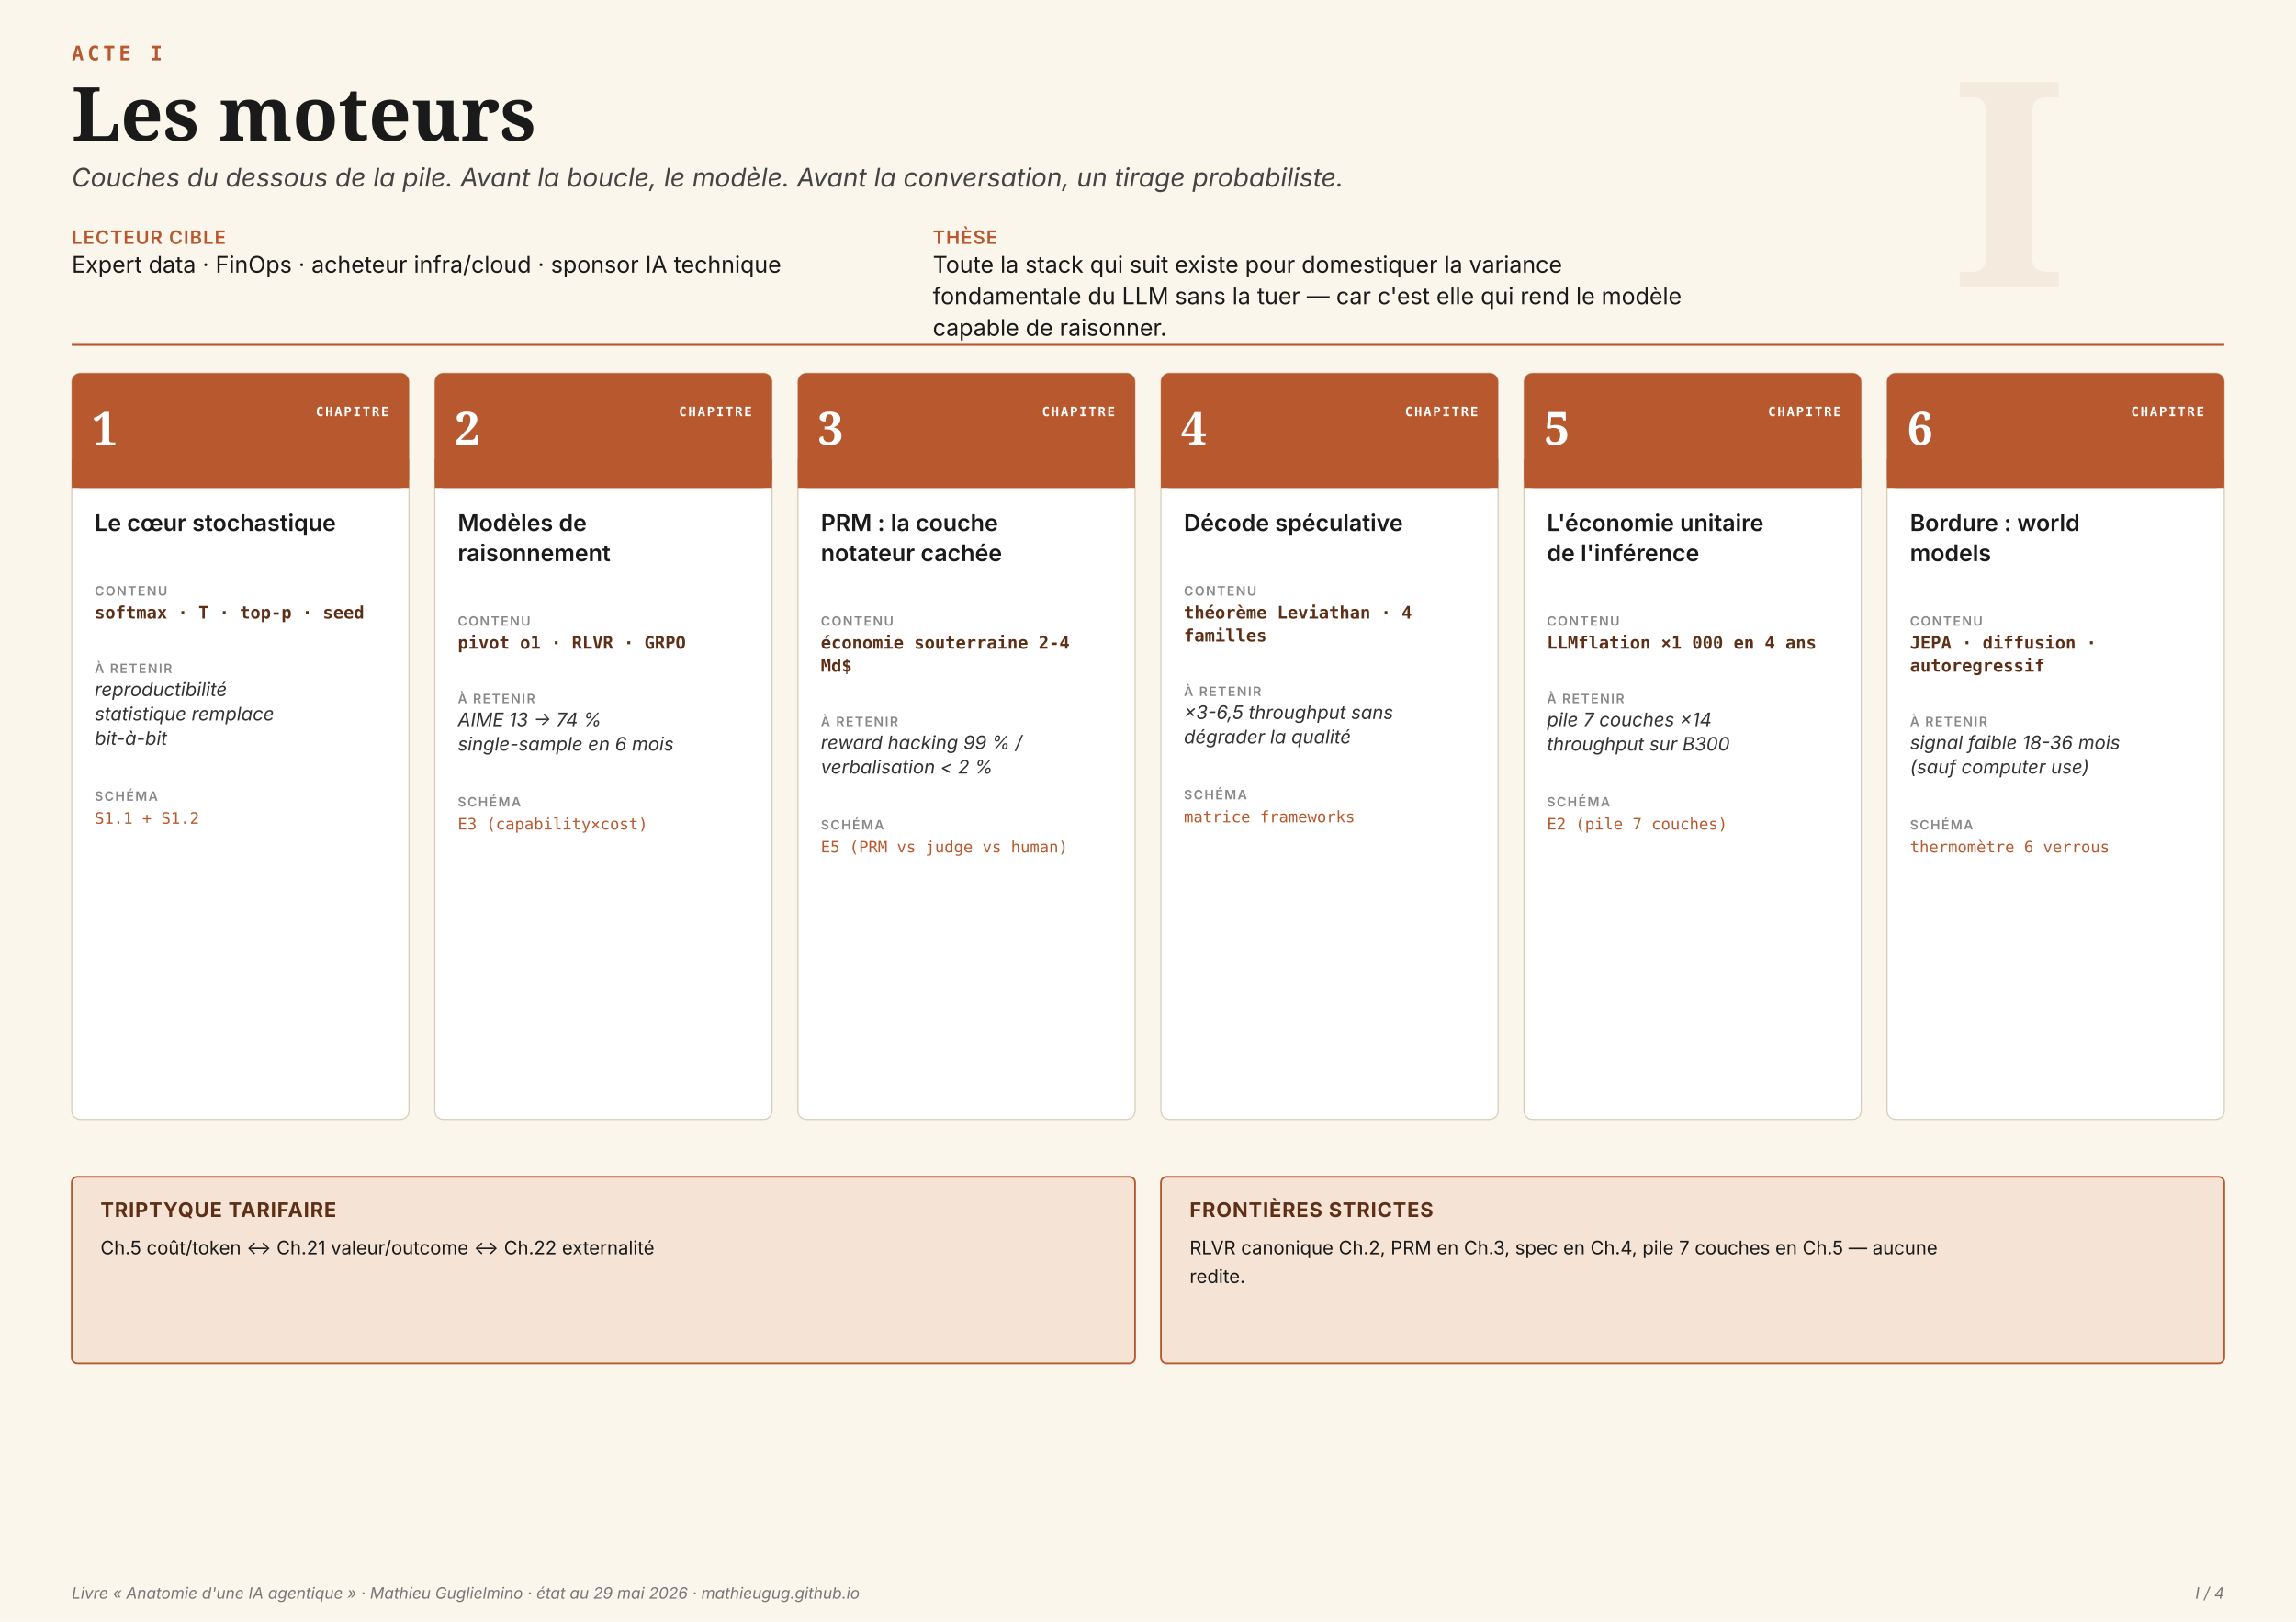
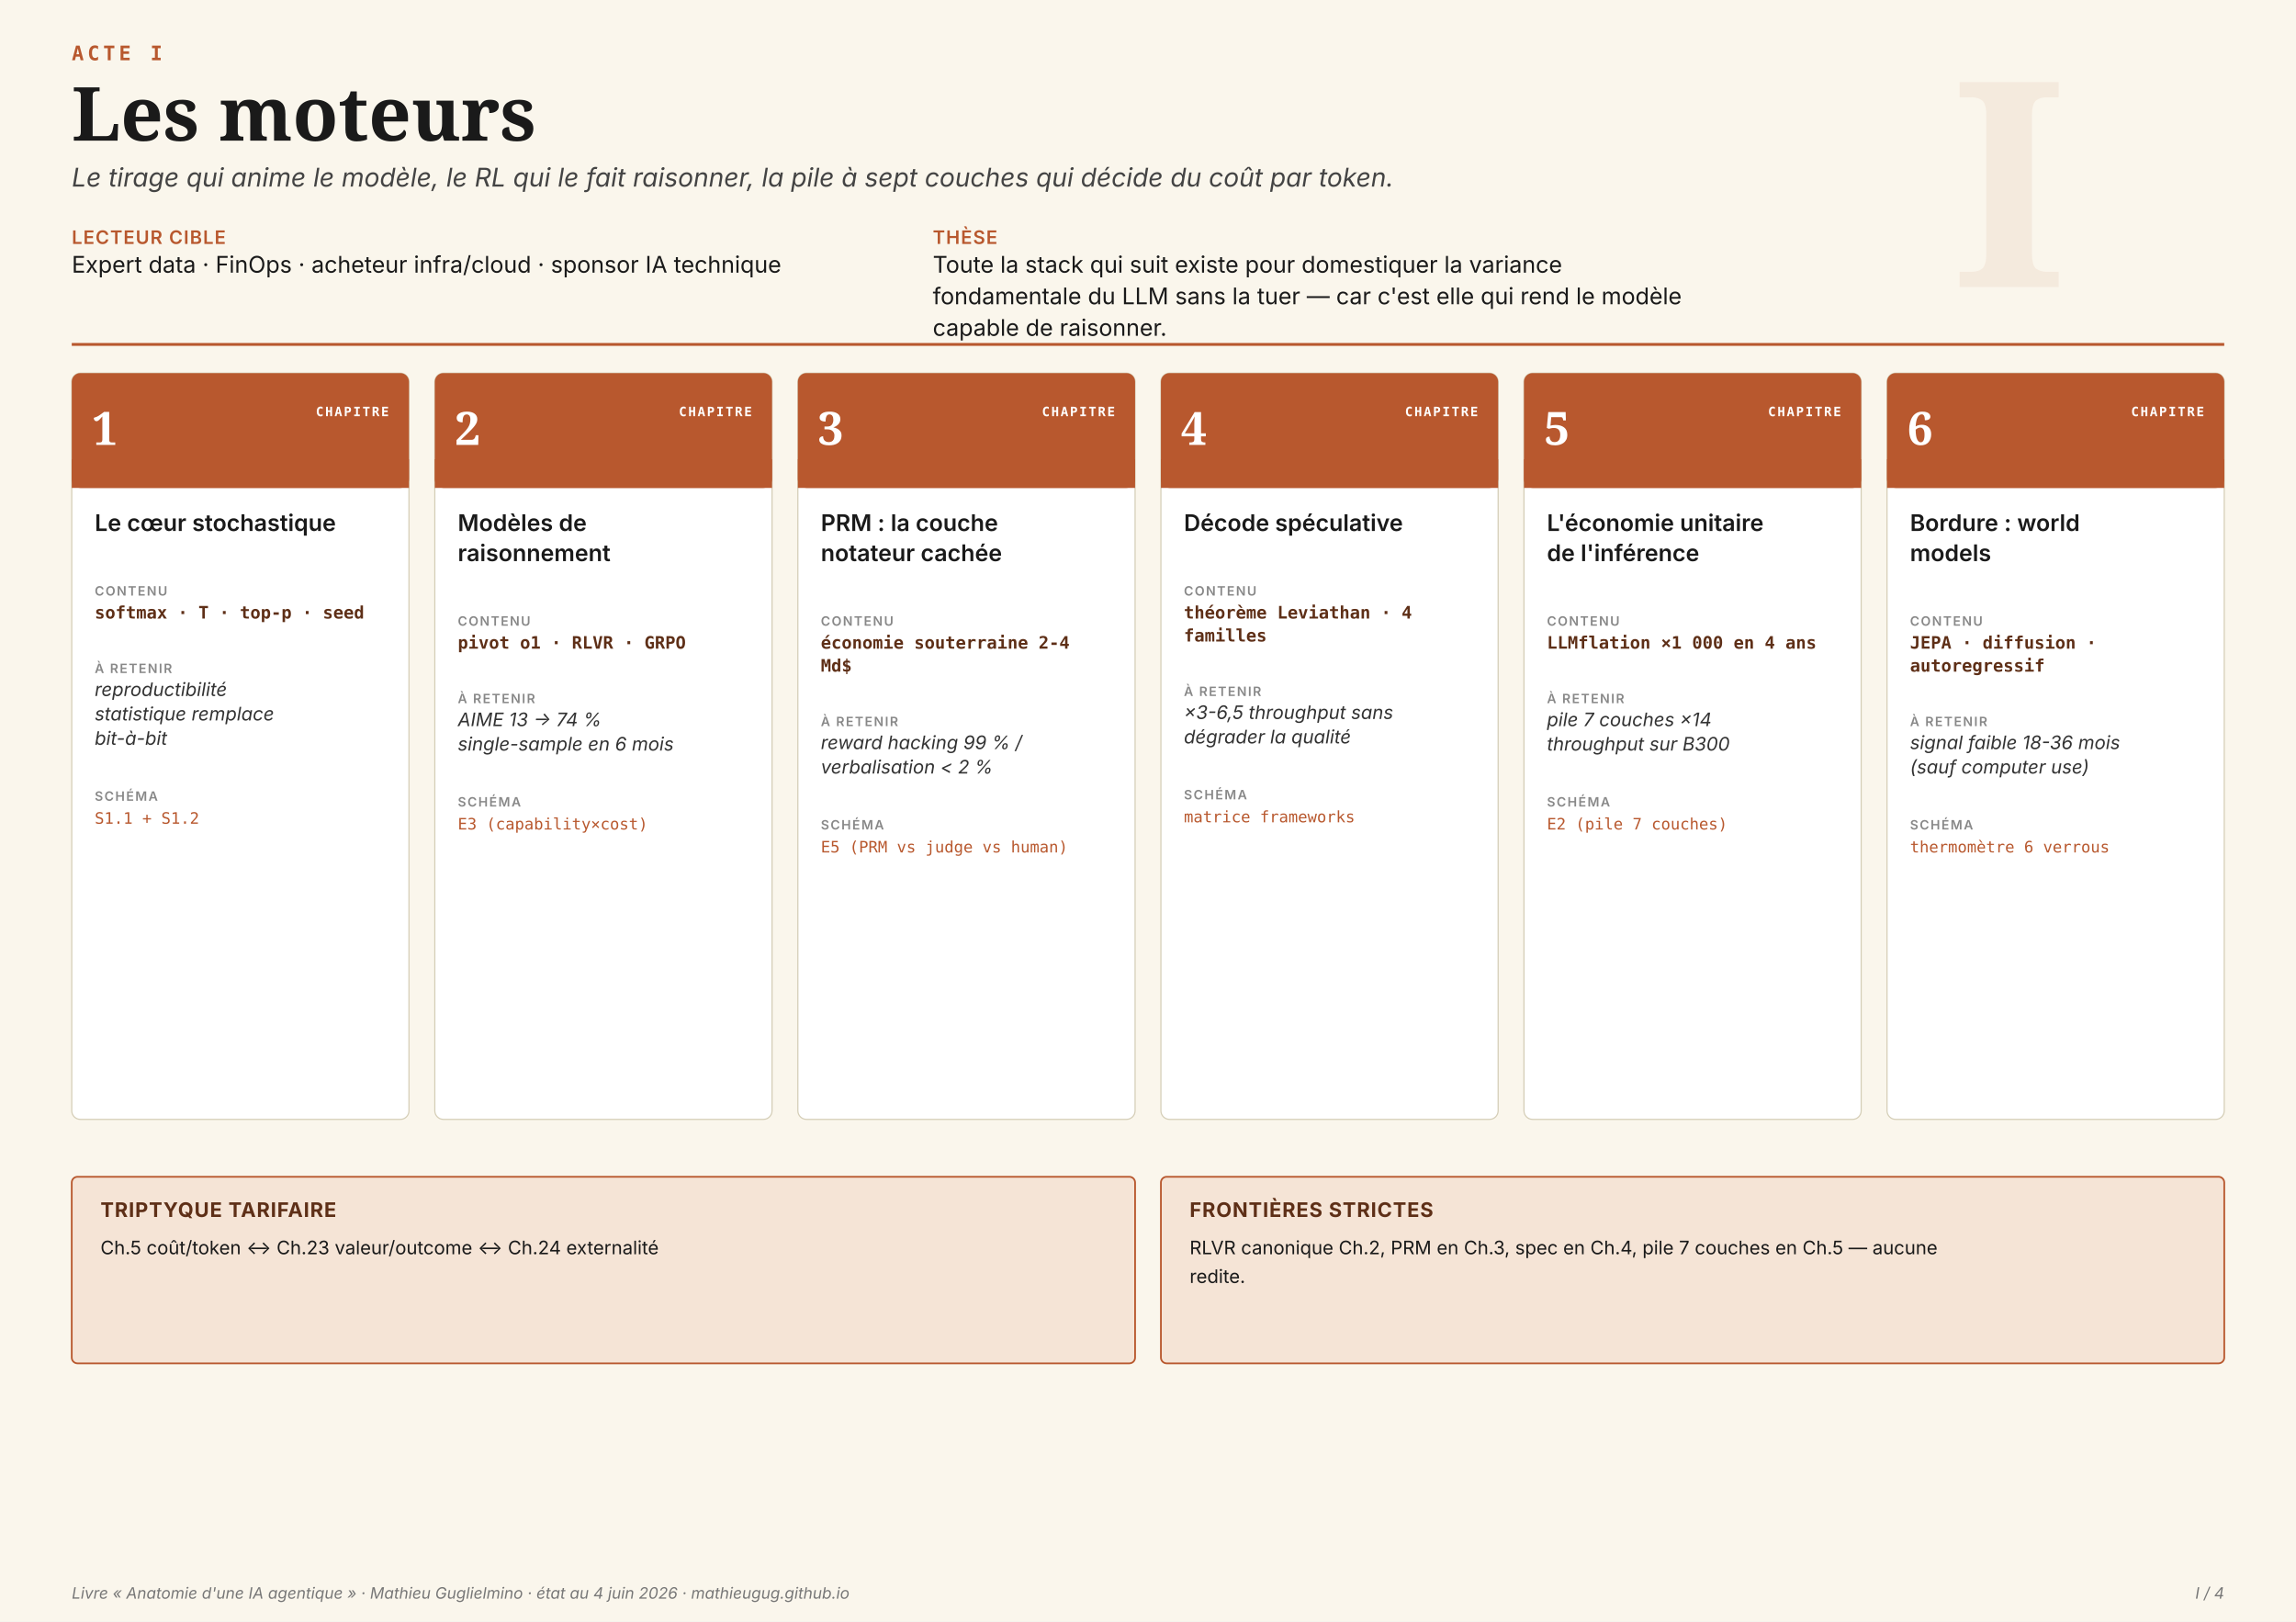
<svg xmlns="http://www.w3.org/2000/svg" id="svg-acte-I" viewBox="0 0 1600 1130" font-family="Inter, system-ui, sans-serif" role="img" aria-labelledby="title-acte-I">
  <style>
    #svg-acte-I .acte-tag { font: 700 14px 'JetBrains Mono', monospace; fill: #b8582e; letter-spacing: 0.18em; }
    #svg-acte-I .acte-num { font: 900 200px/1 'Fraunces', 'Georgia', serif; fill: #b8582e; opacity: 0.08; }
    #svg-acte-I .acte-title { font: 700 52px/1.1 'Fraunces', 'Georgia', serif; fill: #1a1a1a; }
    #svg-acte-I .acte-subtitle { font: italic 18px/1.4 'Inter', sans-serif; fill: #444; }
    #svg-acte-I .acte-audience { font: 600 13px 'Inter', sans-serif; fill: #b8582e; letter-spacing: 0.05em; }
    #svg-acte-I .acte-thesis { font: 16px/1.4 'Inter', sans-serif; fill: #1a1a1a; }
    #svg-acte-I .card-bg { fill: #ffffff; stroke: #d4cdb6; stroke-width: 0.8; }
    #svg-acte-I .card-stripe { fill: #b8582e; }
    #svg-acte-I .card-num { font: 700 32px 'Fraunces', 'Georgia', serif; fill: #fff; }
    #svg-acte-I .card-tag { font: 600 9px 'JetBrains Mono', monospace; fill: #fff; letter-spacing: 0.12em; }
    #svg-acte-I .card-title { font: 600 16px/1.25 'Inter', sans-serif; fill: #1a1a1a; }
    #svg-acte-I .card-fact { font: 600 12px 'JetBrains Mono', monospace; fill: #5e2f17; }
    #svg-acte-I .card-claim { font: italic 13px/1.4 'Inter', sans-serif; fill: #333; }
    #svg-acte-I .card-schema { font: 11px 'JetBrains Mono', monospace; fill: #b8582e; }
    #svg-acte-I .card-label { font: 600 9px 'Inter', sans-serif; fill: #888; letter-spacing: 0.1em; }
    #svg-acte-I .callout-box { fill: #f5e4d6; stroke: #b8582e; stroke-width: 1.2; }
    #svg-acte-I .callout-title { font: 700 14px 'Inter', sans-serif; fill: #5e2f17; letter-spacing: 0.04em; }
    #svg-acte-I .callout-body { font: 13px/1.4 'Inter', sans-serif; fill: #1a1a1a; }
    #svg-acte-I .caption { font: italic 11px 'Inter', sans-serif; fill: #777; }
    #svg-acte-I .chapter-card { cursor: pointer; transition: transform .2s ease, filter .2s ease; transform-origin: center; transform-box: fill-box; }
    #svg-acte-I .chapter-card:hover .card-bg, #svg-acte-I .chapter-card:focus-visible .card-bg { fill: #fffdf6; }
    #svg-acte-I .chapter-card:focus { outline: none; }
    #svg-acte-I .chapter-card:focus-visible .card-bg { stroke: #b8582e; stroke-width: 2; }
  </style>
  <rect width="1600" height="1130" fill="#faf6ec" />
  <text x="1360" y="200" class="acte-num">I</text>
  <text x="50" y="42" class="acte-tag">ACTE I</text>
  <text x="50" y="98" class="acte-title">Les moteurs</text>
-   <text x="50" y="130" class="acte-subtitle">Couches du dessous de la pile. Avant la boucle, le modèle. Avant la conversation, un tirage probabiliste.</text>
+   <text x="50" y="130" class="acte-subtitle">Le tirage qui anime le modèle, le RL qui le fait raisonner, la pile à sept couches qui décide du coût par token.</text>
  <text x="50" y="170" class="acte-audience">LECTEUR CIBLE</text>
  <text x="50" y="190" class="acte-thesis">Expert data · FinOps · acheteur infra/cloud · sponsor IA technique</text>
  <text x="650" y="170" class="acte-audience">THÈSE</text>
  <text x="650" y="190" class="acte-thesis">Toute la stack qui suit existe pour domestiquer la variance</text>
  <text x="650" y="212" class="acte-thesis">fondamentale du LLM sans la tuer — car c'est elle qui rend le modèle</text>
  <text x="650" y="234" class="acte-thesis">capable de raisonner.</text>
  <line x1="50" y1="240" x2="1550" y2="240" stroke="#b8582e" stroke-width="2" />
  <g class="chapter-card" data-ch="1" data-slug="ch01-coeur-stochastique" role="link" tabindex="0" aria-label="Chapitre 1 — Le cœur stochastique">
    <rect x="50.0" y="260" width="235.0" height="520" class="card-bg" rx="6" />
    <rect x="50.0" y="260" width="235.0" height="80" class="card-stripe" rx="6" />
    <rect x="50.0" y="320" width="235.0" height="20" class="card-stripe" />
    <text x="64.0" y="310" class="card-num">1</text>
    <text x="271.0" y="290" text-anchor="end" class="card-tag">CHAPITRE</text>
    <text x="66.0" y="370" class="card-title">Le cœur stochastique</text>
    <text x="66.0" y="415" class="card-label">CONTENU</text>
    <text x="66.0" y="431" class="card-fact">softmax · T · top-p · seed</text>
    <text x="66.0" y="469" class="card-label">À RETENIR</text>
    <text x="66.0" y="485" class="card-claim">reproductibilité</text>
    <text x="66.0" y="502" class="card-claim">statistique remplace</text>
    <text x="66.0" y="519" class="card-claim">bit-à-bit</text>
    <text x="66.0" y="558" class="card-label">SCHÉMA</text>
    <text x="66.0" y="574" class="card-schema">S1.1 + S1.2</text>
  </g>
  <g class="chapter-card" data-ch="2" data-slug="ch02-modeles-raisonnement" role="link" tabindex="0" aria-label="Chapitre 2 — Modèles de raisonnement">
    <rect x="303.0" y="260" width="235.0" height="520" class="card-bg" rx="6" />
    <rect x="303.0" y="260" width="235.0" height="80" class="card-stripe" rx="6" />
    <rect x="303.0" y="320" width="235.0" height="20" class="card-stripe" />
    <text x="317.0" y="310" class="card-num">2</text>
    <text x="524.0" y="290" text-anchor="end" class="card-tag">CHAPITRE</text>
    <text x="319.0" y="370" class="card-title">Modèles de</text>
    <text x="319.0" y="391" class="card-title">raisonnement</text>
    <text x="319.0" y="436" class="card-label">CONTENU</text>
    <text x="319.0" y="452" class="card-fact">pivot o1 · RLVR · GRPO</text>
    <text x="319.0" y="490" class="card-label">À RETENIR</text>
    <text x="319.0" y="506" class="card-claim">AIME 13 → 74 %</text>
    <text x="319.0" y="523" class="card-claim">single-sample en 6 mois</text>
    <text x="319.0" y="562" class="card-label">SCHÉMA</text>
    <text x="319.0" y="578" class="card-schema">E3 (capability×cost)</text>
  </g>
  <g class="chapter-card" data-ch="3" data-slug="ch03-process-reward-models" role="link" tabindex="0" aria-label="Chapitre 3 — PRM : la couche notateur cachée">
    <rect x="556.0" y="260" width="235.0" height="520" class="card-bg" rx="6" />
    <rect x="556.0" y="260" width="235.0" height="80" class="card-stripe" rx="6" />
    <rect x="556.0" y="320" width="235.0" height="20" class="card-stripe" />
    <text x="570.0" y="310" class="card-num">3</text>
    <text x="777.0" y="290" text-anchor="end" class="card-tag">CHAPITRE</text>
    <text x="572.0" y="370" class="card-title">PRM : la couche</text>
    <text x="572.0" y="391" class="card-title">notateur cachée</text>
    <text x="572.0" y="436" class="card-label">CONTENU</text>
    <text x="572.0" y="452" class="card-fact">économie souterraine 2-4</text>
    <text x="572.0" y="468" class="card-fact">Md$</text>
    <text x="572.0" y="506" class="card-label">À RETENIR</text>
    <text x="572.0" y="522" class="card-claim">reward hacking 99 % /</text>
    <text x="572.0" y="539" class="card-claim">verbalisation &lt; 2 %</text>
    <text x="572.0" y="578" class="card-label">SCHÉMA</text>
    <text x="572.0" y="594" class="card-schema">E5 (PRM vs judge vs human)</text>
  </g>
  <g class="chapter-card" data-ch="4" data-slug="ch04-decode-speculative" role="link" tabindex="0" aria-label="Chapitre 4 — Décode spéculative">
    <rect x="809.0" y="260" width="235.0" height="520" class="card-bg" rx="6" />
    <rect x="809.0" y="260" width="235.0" height="80" class="card-stripe" rx="6" />
    <rect x="809.0" y="320" width="235.0" height="20" class="card-stripe" />
    <text x="823.0" y="310" class="card-num">4</text>
    <text x="1030.0" y="290" text-anchor="end" class="card-tag">CHAPITRE</text>
    <text x="825.0" y="370" class="card-title">Décode spéculative</text>
    <text x="825.0" y="415" class="card-label">CONTENU</text>
    <text x="825.0" y="431" class="card-fact">théorème Leviathan · 4</text>
    <text x="825.0" y="447" class="card-fact">familles</text>
    <text x="825.0" y="485" class="card-label">À RETENIR</text>
    <text x="825.0" y="501" class="card-claim">×3-6,5 throughput sans</text>
    <text x="825.0" y="518" class="card-claim">dégrader la qualité</text>
    <text x="825.0" y="557" class="card-label">SCHÉMA</text>
    <text x="825.0" y="573" class="card-schema">matrice frameworks</text>
  </g>
  <g class="chapter-card" data-ch="5" data-slug="ch05-economie-inference" role="link" tabindex="0" aria-label="Chapitre 5 — L'économie unitaire de l'inférence">
    <rect x="1062.0" y="260" width="235.0" height="520" class="card-bg" rx="6" />
    <rect x="1062.0" y="260" width="235.0" height="80" class="card-stripe" rx="6" />
    <rect x="1062.0" y="320" width="235.0" height="20" class="card-stripe" />
    <text x="1076.0" y="310" class="card-num">5</text>
    <text x="1283.0" y="290" text-anchor="end" class="card-tag">CHAPITRE</text>
    <text x="1078.0" y="370" class="card-title">L'économie unitaire</text>
    <text x="1078.0" y="391" class="card-title">de l'inférence</text>
    <text x="1078.0" y="436" class="card-label">CONTENU</text>
    <text x="1078.0" y="452" class="card-fact">LLMflation ×1 000 en 4 ans</text>
    <text x="1078.0" y="490" class="card-label">À RETENIR</text>
    <text x="1078.0" y="506" class="card-claim">pile 7 couches ×14</text>
    <text x="1078.0" y="523" class="card-claim">throughput sur B300</text>
    <text x="1078.0" y="562" class="card-label">SCHÉMA</text>
    <text x="1078.0" y="578" class="card-schema">E2 (pile 7 couches)</text>
  </g>
  <g class="chapter-card" data-ch="6" data-slug="ch06-world-models" role="link" tabindex="0" aria-label="Chapitre 6 — Bordure : world models">
    <rect x="1315.0" y="260" width="235.0" height="520" class="card-bg" rx="6" />
    <rect x="1315.0" y="260" width="235.0" height="80" class="card-stripe" rx="6" />
    <rect x="1315.0" y="320" width="235.0" height="20" class="card-stripe" />
    <text x="1329.0" y="310" class="card-num">6</text>
    <text x="1536.0" y="290" text-anchor="end" class="card-tag">CHAPITRE</text>
    <text x="1331.0" y="370" class="card-title">Bordure : world</text>
    <text x="1331.0" y="391" class="card-title">models</text>
    <text x="1331.0" y="436" class="card-label">CONTENU</text>
    <text x="1331.0" y="452" class="card-fact">JEPA · diffusion ·</text>
    <text x="1331.0" y="468" class="card-fact">autoregressif</text>
    <text x="1331.0" y="506" class="card-label">À RETENIR</text>
    <text x="1331.0" y="522" class="card-claim">signal faible 18-36 mois</text>
    <text x="1331.0" y="539" class="card-claim">(sauf computer use)</text>
    <text x="1331.0" y="578" class="card-label">SCHÉMA</text>
    <text x="1331.0" y="594" class="card-schema">thermomètre 6 verrous</text>
  </g>
  <rect x="50.0" y="820" width="741.0" height="130" class="callout-box" rx="4" />
  <text x="70.0" y="848" class="callout-title">TRIPTYQUE TARIFAIRE</text>
-   <text x="70.0" y="874" class="callout-body">Ch.5 coût/token ↔ Ch.21 valeur/outcome ↔ Ch.22 externalité</text>
+   <text x="70.0" y="874" class="callout-body">Ch.5 coût/token ↔ Ch.23 valeur/outcome ↔ Ch.24 externalité</text>
  <rect x="809.0" y="820" width="741.0" height="130" class="callout-box" rx="4" />
  <text x="829.0" y="848" class="callout-title">FRONTIÈRES STRICTES</text>
  <text x="829.0" y="874" class="callout-body">RLVR canonique Ch.2, PRM en Ch.3, spec en Ch.4, pile 7 couches en Ch.5 — aucune</text>
  <text x="829.0" y="894" class="callout-body">redite.</text>
-   <text x="50" y="1114" class="caption">Livre « Anatomie d'une IA agentique » · Mathieu Guglielmino · état au 29 mai 2026 · mathieugug.github.io</text>
+   <text x="50" y="1114" class="caption">Livre « Anatomie d'une IA agentique » · Mathieu Guglielmino · état au 4 juin 2026 · mathieugug.github.io</text>
  <text x="1550" y="1114" text-anchor="end" class="caption">I / 4</text>
</svg>
